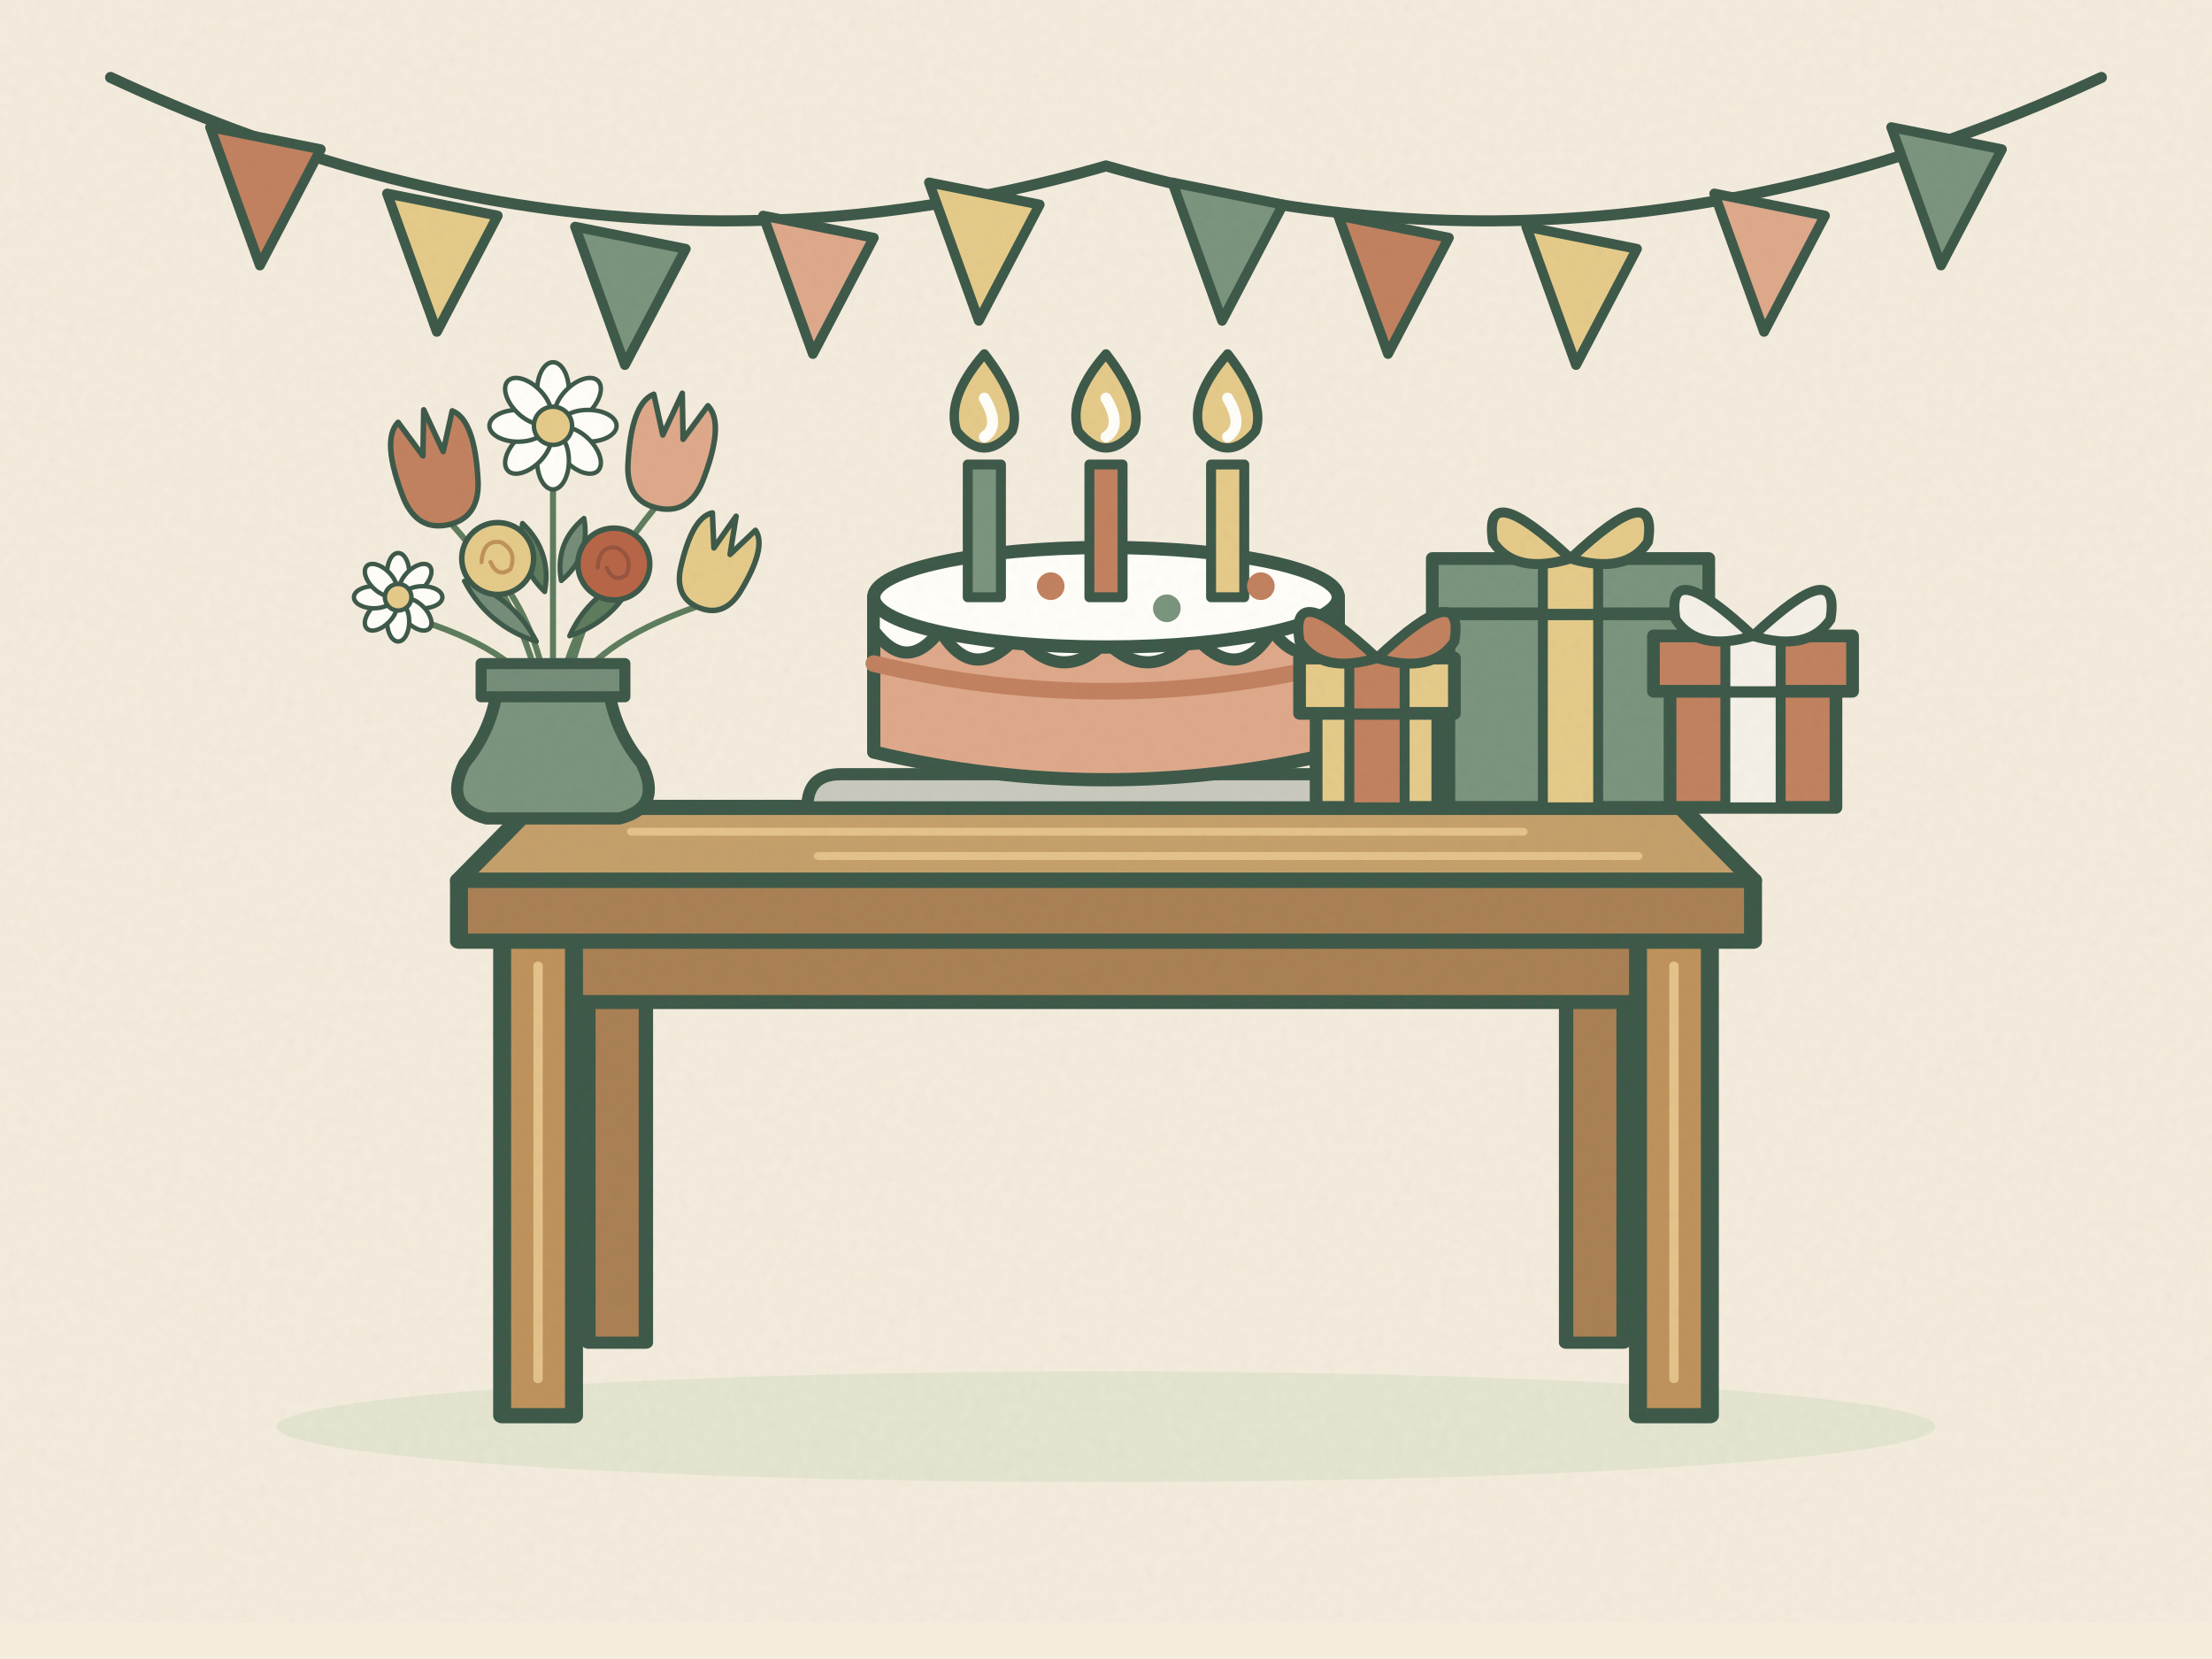
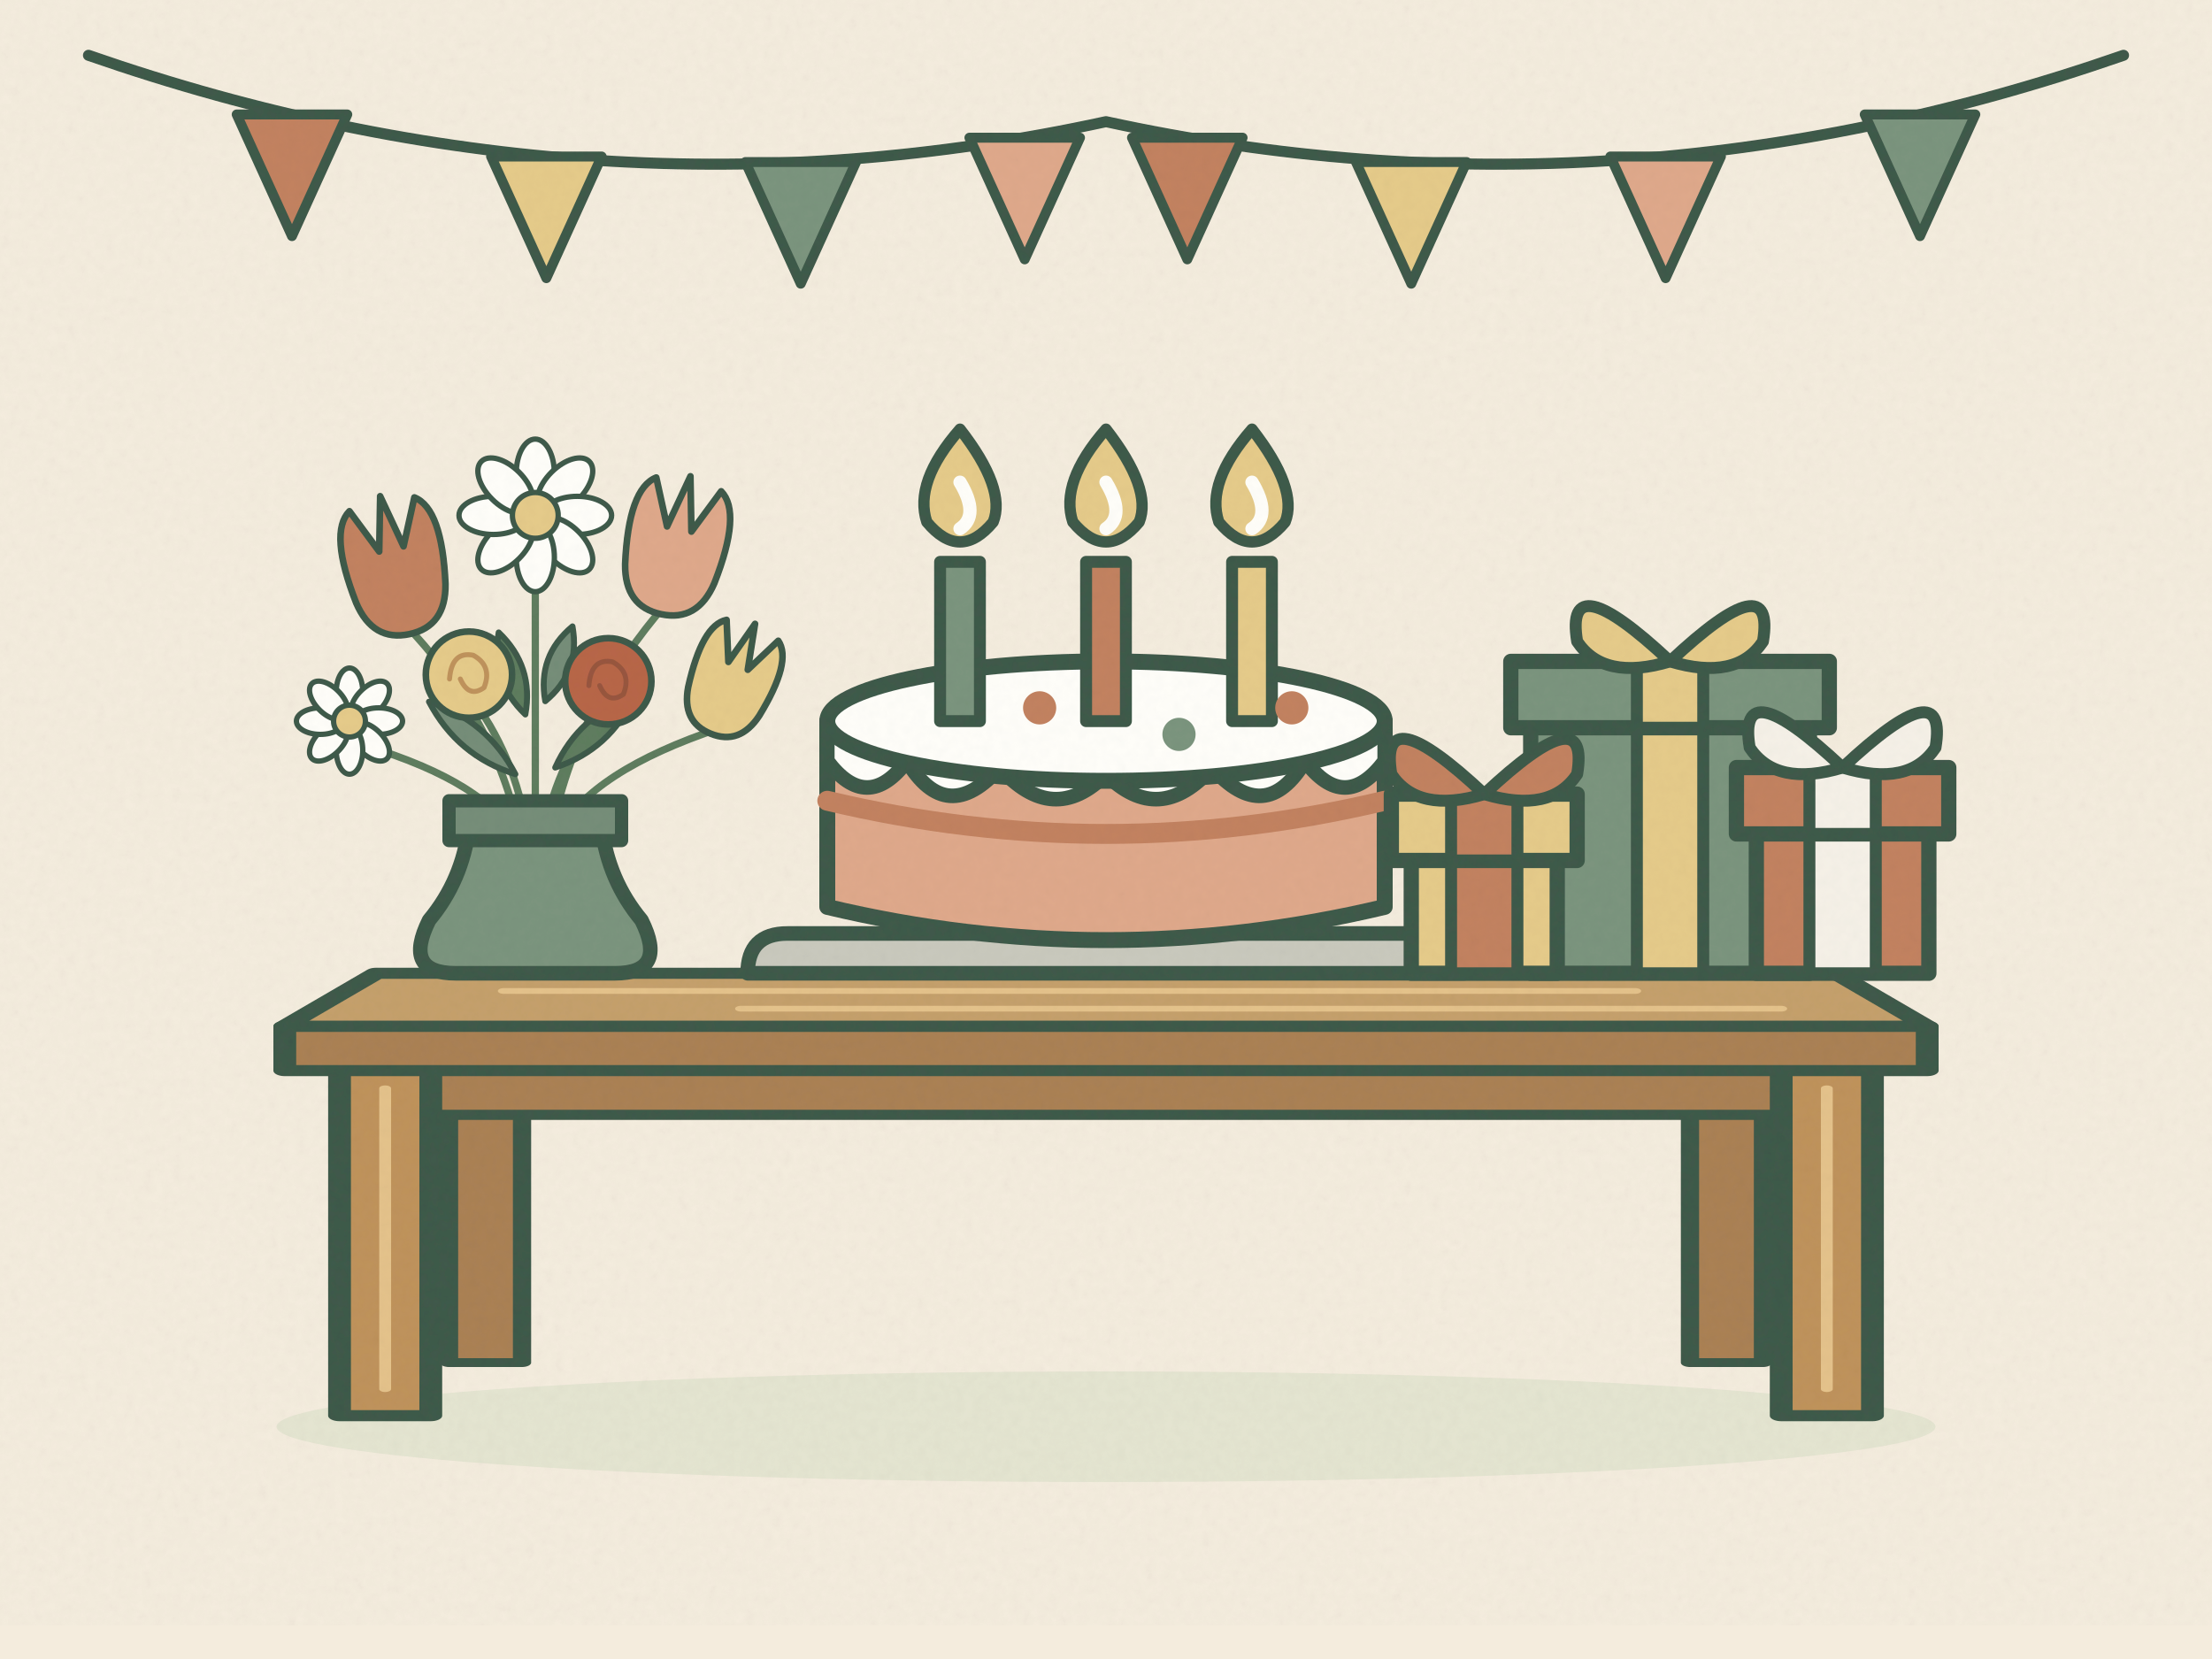
<svg xmlns="http://www.w3.org/2000/svg" width="400" height="300" viewBox="0 0 400 300">
  <defs>
    <filter id="grain">
      <feTurbulence type="fractalNoise" baseFrequency="0.58" numOctaves="3" stitchTiles="stitch" />
      <feColorMatrix type="saturate" values="0" />
      <feComponentTransfer>
        <feFuncA type="linear" slope="0.08" />
      </feComponentTransfer>
      <feBlend mode="multiply" in2="SourceGraphic" />
    </filter>
  </defs>
  <rect width="400" height="300" fill="#f4ecdd" />
  <g filter="url(#grain)">
    <ellipse cx="200" cy="258" rx="150" ry="10" fill="#dce0ca" opacity=".66" />
    <g stroke="#405a4b" stroke-linecap="round" stroke-linejoin="round">
-       <path d="M20 14Q110 56 200 30Q290 56 380 14" fill="none" stroke-width="2" />
-       <path d="M38 23L58 27L47 48Z" fill="#c28260" stroke-width="1.8" />
-       <path d="M70 35L90 39L79 60Z" fill="#e5cb8a" stroke-width="1.8" />
-       <path d="M104 41L124 45L113 66Z" fill="#7c947e" stroke-width="1.8" />
-       <path d="M138 39L158 43L147 64Z" fill="#dfa98b" stroke-width="1.8" />
-       <path d="M168 33L188 37L177 58Z" fill="#e5cb8a" stroke-width="1.8" />
-       <path d="M212 33L232 37L221 58Z" fill="#7c947e" stroke-width="1.8" />
-       <path d="M242 39L262 43L251 64Z" fill="#c28260" stroke-width="1.8" />
-       <path d="M276 41L296 45L285 66Z" fill="#e5cb8a" stroke-width="1.8" />
-       <path d="M310 35L330 39L319 60Z" fill="#dfa98b" stroke-width="1.8" />
-       <path d="M342 23L362 27L351 48Z" fill="#7c947e" stroke-width="1.8" />
-       <g transform="translate(200 256) scale(1.3 1.1)">
+       <path d="M16 10Q108 42 200 22Q292 42 384 10" fill="none" stroke-width="2" />
+       <path d="M42.8 20.7H62.8L52.8 42.7Z" fill="#c28260" stroke-width="1.8" />
+       <path d="M337.2 20.7H357.2L347.2 42.7Z" fill="#7c947e" stroke-width="1.8" />
+       <path d="M88.8 28.3H108.8L98.8 50.3Z" fill="#e5cb8a" stroke-width="1.8" />
+       <path d="M291.2 28.3H311.2L301.2 50.3Z" fill="#dfa98b" stroke-width="1.8" />
+       <path d="M134.8 29.3H154.8L144.8 51.3Z" fill="#7c947e" stroke-width="1.8" />
+       <path d="M245.2 29.3H265.2L255.2 51.3Z" fill="#e5cb8a" stroke-width="1.8" />
+       <path d="M175.3 24.9H195.3L185.3 46.9Z" fill="#dfa98b" stroke-width="1.8" />
+       <path d="M204.7 24.9H224.7L214.7 46.9Z" fill="#c28260" stroke-width="1.8" />
+       <g transform="translate(200 256) scale(1.65 .8)">
        <path d="M-72 -68H-64V-12H-72ZM64 -68H72V-12H64Z" fill="#aa8154" stroke-width="2" />
        <path d="M-82 -78H82V-68H-82Z" fill="#aa8154" stroke-width="2.3" />
        <path d="M-84 -79H-74V0H-84ZM74 -79H84V0H74Z" fill="#bf935b" stroke-width="2.5" />
        <path d="M-80 -100H80L90 -88H-90Z" fill="#c5a06c" stroke-width="2.5" />
        <path d="M-90 -88H90V-78H-90Z" fill="#aa8154" stroke-width="2.5" />
        <path d="M-66 -96H58M-40 -92H74M-79 -74V-6M79 -74V-6" fill="none" stroke="#e4c28b" stroke-width="1.3" />
      </g>
-       <g transform="translate(100 71) scale(.5)">
-         <path d="M-4.8 108Q-12 73 -40 44M0 108Q0 60 0 18M4.8 108Q12 70 40 38M-2.4 108Q-6 84 -20 66M2.64 108Q6.6 85 22 68M-6.72 108Q-16.8 91 -56 80M6.72 108Q16.8 89 56 76" fill="none" stroke="#5f7d5f" stroke-width="2.2" />
-         <path transform="translate(-6 90) rotate(-50)" d="M0 0Q-7 -17 0 -34Q7 -17 0 0Z" fill="#768e79" stroke-width="1.8" />
-         <path transform="translate(6 88) rotate(48)" d="M0 0Q-7 -16 0 -32Q7 -16 0 0Z" fill="#5f7d5f" stroke-width="1.8" />
-         <path transform="translate(-3 72) rotate(-18)" d="M0 0Q-7 -13 0 -26Q7 -13 0 0Z" fill="#5f7d5f" stroke-width="1.8" />
-         <path transform="translate(3 68) rotate(20)" d="M0 0Q-7 -12 0 -24Q7 -12 0 0Z" fill="#768e79" stroke-width="1.8" />
-         <path transform="translate(-40 38) rotate(-12) scale(1.25)" d="M-11 -2Q-14 -20 -8 -24L-3 -13L0 -26L3 -13L8 -24Q14 -20 11 -2Q9 8 0 8Q-9 8 -11 -2Z" fill="#c28260" stroke-width="1.6" />
-         <g transform="translate(0 12) scale(1.15)" stroke-width="1.4">
-           <g fill="#fffef9">
-             <ellipse cx="0" cy="-11" rx="5" ry="9" transform="rotate(0)" />
-             <ellipse cx="0" cy="-11" rx="5" ry="9" transform="rotate(45)" />
-             <ellipse cx="0" cy="-11" rx="5" ry="9" transform="rotate(90)" />
-             <ellipse cx="0" cy="-11" rx="5" ry="9" transform="rotate(135)" />
-             <ellipse cx="0" cy="-11" rx="5" ry="9" transform="rotate(180)" />
-             <ellipse cx="0" cy="-11" rx="5" ry="9" transform="rotate(225)" />
-             <ellipse cx="0" cy="-11" rx="5" ry="9" transform="rotate(270)" />
-             <ellipse cx="0" cy="-11" rx="5" ry="9" transform="rotate(315)" />
+       <g transform="translate(200 176) scale(1.2) translate(-200 -146)">
+         <g transform="translate(114 71) scale(.5)">
+           <path d="M-4.8 108Q-12 73 -40 44M0 108Q0 60 0 18M4.8 108Q12 70 40 38M-2.4 108Q-6 84 -20 66M2.64 108Q6.6 85 22 68M-6.72 108Q-16.8 91 -56 80M6.72 108Q16.8 89 56 76" fill="none" stroke="#5f7d5f" stroke-width="2.2" />
+           <path transform="translate(-6 90) rotate(-50)" d="M0 0Q-7 -17 0 -34Q7 -17 0 0Z" fill="#768e79" stroke-width="1.8" />
+           <path transform="translate(6 88) rotate(48)" d="M0 0Q-7 -16 0 -32Q7 -16 0 0Z" fill="#5f7d5f" stroke-width="1.8" />
+           <path transform="translate(-3 72) rotate(-18)" d="M0 0Q-7 -13 0 -26Q7 -13 0 0Z" fill="#5f7d5f" stroke-width="1.8" />
+           <path transform="translate(3 68) rotate(20)" d="M0 0Q-7 -12 0 -24Q7 -12 0 0Z" fill="#768e79" stroke-width="1.8" />
+           <path transform="translate(-40 38) rotate(-12) scale(1.25)" d="M-11 -2Q-14 -20 -8 -24L-3 -13L0 -26L3 -13L8 -24Q14 -20 11 -2Q9 8 0 8Q-9 8 -11 -2Z" fill="#c28260" stroke-width="1.6" />
+           <g transform="translate(0 12) scale(1.15)" stroke-width="1.4">
+             <g fill="#fffef9">
+               <ellipse cx="0" cy="-11" rx="5" ry="9" transform="rotate(0)" />
+               <ellipse cx="0" cy="-11" rx="5" ry="9" transform="rotate(45)" />
+               <ellipse cx="0" cy="-11" rx="5" ry="9" transform="rotate(90)" />
+               <ellipse cx="0" cy="-11" rx="5" ry="9" transform="rotate(135)" />
+               <ellipse cx="0" cy="-11" rx="5" ry="9" transform="rotate(180)" />
+               <ellipse cx="0" cy="-11" rx="5" ry="9" transform="rotate(225)" />
+               <ellipse cx="0" cy="-11" rx="5" ry="9" transform="rotate(270)" />
+               <ellipse cx="0" cy="-11" rx="5" ry="9" transform="rotate(315)" />
+             </g>
+             <circle r="6" fill="#e5cb8a" />
          </g>
-           <circle r="6" fill="#e5cb8a" />
+           <path transform="translate(40 32) rotate(12) scale(1.25)" d="M-11 -2Q-14 -20 -8 -24L-3 -13L0 -26L3 -13L8 -24Q14 -20 11 -2Q9 8 0 8Q-9 8 -11 -2Z" fill="#dfa98b" stroke-width="1.6" />
+           <circle cx="-20" cy="60" r="13" fill="#e5cb8a" stroke-width="2" />
+           <path d="M-25.85 61.3Q-25.2 52.85 -18.7 54.15Q-12.85 57.4 -15.45 63.9Q-20 67.15 -22.6 61.3" fill="none" stroke="#bf935b" stroke-width="1.5" />
+           <circle cx="22" cy="62" r="13" fill="#b8664a" stroke-width="2" />
+           <path d="M16.15 63.3Q16.8 54.85 23.3 56.15Q29.15 59.4 26.55 65.9Q22 69.15 19.4 63.3" fill="none" stroke="#98573f" stroke-width="1.5" />
+           <g transform="translate(-56 74) scale(0.8)" stroke-width="2">
+             <g fill="#fffef9">
+               <ellipse cx="0" cy="-11" rx="5" ry="9" transform="rotate(0)" />
+               <ellipse cx="0" cy="-11" rx="5" ry="9" transform="rotate(45)" />
+               <ellipse cx="0" cy="-11" rx="5" ry="9" transform="rotate(90)" />
+               <ellipse cx="0" cy="-11" rx="5" ry="9" transform="rotate(135)" />
+               <ellipse cx="0" cy="-11" rx="5" ry="9" transform="rotate(180)" />
+               <ellipse cx="0" cy="-11" rx="5" ry="9" transform="rotate(225)" />
+               <ellipse cx="0" cy="-11" rx="5" ry="9" transform="rotate(270)" />
+               <ellipse cx="0" cy="-11" rx="5" ry="9" transform="rotate(315)" />
+             </g>
+             <circle r="6" fill="#e5cb8a" />
+           </g>
+           <path transform="translate(56 70) rotate(22) scale(1.05)" d="M-11 -2Q-14 -20 -8 -24L-3 -13L0 -26L3 -13L8 -24Q14 -20 11 -2Q9 8 0 8Q-9 8 -11 -2Z" fill="#e5cb8a" stroke-width="1.9" />
        </g>
-         <path transform="translate(40 32) rotate(12) scale(1.25)" d="M-11 -2Q-14 -20 -8 -24L-3 -13L0 -26L3 -13L8 -24Q14 -20 11 -2Q9 8 0 8Q-9 8 -11 -2Z" fill="#dfa98b" stroke-width="1.6" />
-         <circle cx="-20" cy="60" r="13" fill="#e5cb8a" stroke-width="2" />
-         <path d="M-25.85 61.3Q-25.2 52.85 -18.7 54.15Q-12.85 57.4 -15.45 63.9Q-20 67.15 -22.6 61.3" fill="none" stroke="#bf935b" stroke-width="1.5" />
-         <circle cx="22" cy="62" r="13" fill="#b8664a" stroke-width="2" />
-         <path d="M16.15 63.3Q16.8 54.85 23.3 56.15Q29.15 59.4 26.55 65.9Q22 69.15 19.4 63.3" fill="none" stroke="#98573f" stroke-width="1.5" />
-         <g transform="translate(-56 74) scale(0.8)" stroke-width="2">
-           <g fill="#fffef9">
-             <ellipse cx="0" cy="-11" rx="5" ry="9" transform="rotate(0)" />
-             <ellipse cx="0" cy="-11" rx="5" ry="9" transform="rotate(45)" />
-             <ellipse cx="0" cy="-11" rx="5" ry="9" transform="rotate(90)" />
-             <ellipse cx="0" cy="-11" rx="5" ry="9" transform="rotate(135)" />
-             <ellipse cx="0" cy="-11" rx="5" ry="9" transform="rotate(180)" />
-             <ellipse cx="0" cy="-11" rx="5" ry="9" transform="rotate(225)" />
-             <ellipse cx="0" cy="-11" rx="5" ry="9" transform="rotate(270)" />
-             <ellipse cx="0" cy="-11" rx="5" ry="9" transform="rotate(315)" />
-           </g>
-           <circle r="6" fill="#e5cb8a" />
-         </g>
-         <path transform="translate(56 70) rotate(22) scale(1.05)" d="M-11 -2Q-14 -20 -8 -24L-3 -13L0 -26L3 -13L8 -24Q14 -20 11 -2Q9 8 0 8Q-9 8 -11 -2Z" fill="#e5cb8a" stroke-width="1.9" />
+         <path d="M104 124Q103 132 98 138Q94 146 102 146H126Q134 146 130 138Q125 132 124 124Z" fill="#7c947e" stroke-width="2.2" />
+         <path d="M101 120H127V126H101Z" fill="#768e79" stroke-width="2" />
+         <path d="M146 146Q146 140 152 140H248Q254 140 254 146Z" fill="#c9c9bd" stroke-width="2.2" />
+         <path d="M158 108V136Q200 146 242 136V108Z" fill="#dfa98b" stroke-width="2.4" />
+         <path d="M158 120Q200 130 242 120" fill="none" stroke="#c28260" stroke-width="3" />
+         <path d="M158 108V114Q164 122 170 114Q176 124 184 115Q192 124 200 116Q208 124 216 115Q224 124 230 114Q236 122 242 114V108Z" fill="#fffef9" stroke-width="2.2" />
+         <ellipse cx="200" cy="108" rx="42" ry="9" fill="#fffef9" stroke-width="2.4" />
+         <path d="M175 108V84H181V108Z" fill="#7c947e" stroke-width="1.8" />
+         <path d="M178 64Q185 73 183 78Q178 84 173 78Q171 72 178 64Z" fill="#e5cb8a" stroke-width="1.7" />
+         <path d="M178 72Q181 77 178 79" fill="none" stroke="#fffef9" stroke-width="2" />
+         <path d="M197 108V84H203V108Z" fill="#c28260" stroke-width="1.8" />
+         <path d="M200 64Q207 73 205 78Q200 84 195 78Q193 72 200 64Z" fill="#e5cb8a" stroke-width="1.7" />
+         <path d="M200 72Q203 77 200 79" fill="none" stroke="#fffef9" stroke-width="2" />
+         <path d="M219 108V84H225V108Z" fill="#e5cb8a" stroke-width="1.8" />
+         <path d="M222 64Q229 73 227 78Q222 84 217 78Q215 72 222 64Z" fill="#e5cb8a" stroke-width="1.7" />
+         <path d="M222 72Q225 77 222 79" fill="none" stroke="#fffef9" stroke-width="2" />
+         <circle cx="190" cy="106" r="2.5" fill="#c28260" stroke="none" />
+         <circle cx="211" cy="110" r="2.5" fill="#7c947e" stroke="none" />
+         <circle cx="228" cy="106" r="2.5" fill="#c28260" stroke="none" />
+         <path d="M264 108H306V146H264Z" fill="#7c947e" stroke-width="2.3" />
+         <path d="M280 108H290V146H280Z" fill="#e5cb8a" stroke-width="1.8" />
+         <path d="M261 99H309V109H261Z" fill="#7c947e" stroke-width="2.3" />
+         <path d="M280 99H290V109H280Z" fill="#e5cb8a" stroke-width="1.8" />
+         <path d="M285 99Q269 84 271 96Q275 102 285 99Q301 84 299 96Q295 102 285 99Z" fill="#e5cb8a" stroke-width="1.8" />
+         <path d="M298 124H324V146H298Z" fill="#c28260" stroke-width="2.3" />
+         <path d="M306 124H316V146H306Z" fill="#f5f1e7" stroke-width="1.8" />
+         <path d="M295 115H327V125H295Z" fill="#c28260" stroke-width="2.3" />
+         <path d="M306 115H316V125H306Z" fill="#f5f1e7" stroke-width="1.8" />
+         <path d="M311 115Q295 100 297 112Q301 118 311 115Q327 100 325 112Q321 118 311 115Z" fill="#f5f1e7" stroke-width="1.8" />
+         <path d="M246 128H268V146H246Z" fill="#e5cb8a" stroke-width="2.3" />
+         <path d="M252 128H262V146H252Z" fill="#c28260" stroke-width="1.8" />
+         <path d="M243 119H271V129H243Z" fill="#e5cb8a" stroke-width="2.3" />
+         <path d="M252 119H262V129H252Z" fill="#c28260" stroke-width="1.8" />
+         <path d="M257 119Q241 104 243 116Q247 122 257 119Q273 104 271 116Q267 122 257 119Z" fill="#c28260" stroke-width="1.8" />
      </g>
-       <path d="M90 124Q89 132 84 138Q80 146 88 148H112Q120 146 116 138Q111 132 110 124Z" fill="#7c947e" stroke-width="2.2" />
-       <path d="M87 120H113V126H87Z" fill="#768e79" stroke-width="2" />
-       <path d="M146 146Q146 140 152 140H248Q254 140 254 146Z" fill="#c9c9bd" stroke-width="2.2" />
-       <path d="M158 108V136Q200 146 242 136V108Z" fill="#dfa98b" stroke-width="2.4" />
-       <path d="M158 120Q200 130 242 120" fill="none" stroke="#c28260" stroke-width="3" />
-       <path d="M158 108V114Q164 122 170 114Q176 124 184 115Q192 124 200 116Q208 124 216 115Q224 124 230 114Q236 122 242 114V108Z" fill="#fffef9" stroke-width="2.2" />
-       <ellipse cx="200" cy="108" rx="42" ry="9" fill="#fffef9" stroke-width="2.4" />
-       <path d="M175 108V84H181V108Z" fill="#7c947e" stroke-width="1.8" />
-       <path d="M178 64Q185 73 183 78Q178 84 173 78Q171 72 178 64Z" fill="#e5cb8a" stroke-width="1.7" />
-       <path d="M178 72Q181 77 178 79" fill="none" stroke="#fffef9" stroke-width="2" />
-       <path d="M197 108V84H203V108Z" fill="#c28260" stroke-width="1.8" />
-       <path d="M200 64Q207 73 205 78Q200 84 195 78Q193 72 200 64Z" fill="#e5cb8a" stroke-width="1.7" />
-       <path d="M200 72Q203 77 200 79" fill="none" stroke="#fffef9" stroke-width="2" />
-       <path d="M219 108V84H225V108Z" fill="#e5cb8a" stroke-width="1.8" />
-       <path d="M222 64Q229 73 227 78Q222 84 217 78Q215 72 222 64Z" fill="#e5cb8a" stroke-width="1.7" />
-       <path d="M222 72Q225 77 222 79" fill="none" stroke="#fffef9" stroke-width="2" />
-       <circle cx="190" cy="106" r="2.5" fill="#c28260" stroke="none" />
-       <circle cx="211" cy="110" r="2.5" fill="#7c947e" stroke="none" />
-       <circle cx="228" cy="106" r="2.5" fill="#c28260" stroke="none" />
-       <path d="M262 110H306V146H262Z" fill="#7c947e" stroke-width="2.3" />
-       <path d="M279 110H289V146H279Z" fill="#e5cb8a" stroke-width="1.8" />
-       <path d="M259 101H309V111H259Z" fill="#7c947e" stroke-width="2.3" />
-       <path d="M279 101H289V111H279Z" fill="#e5cb8a" stroke-width="1.8" />
-       <path d="M284 101Q268 86 270 98Q274 104 284 101Q300 86 298 98Q294 104 284 101Z" fill="#e5cb8a" stroke-width="1.8" />
-       <path d="M302 124H332V146H302Z" fill="#c28260" stroke-width="2.3" />
-       <path d="M312 124H322V146H312Z" fill="#f5f1e7" stroke-width="1.8" />
-       <path d="M299 115H335V125H299Z" fill="#c28260" stroke-width="2.3" />
-       <path d="M312 115H322V125H312Z" fill="#f5f1e7" stroke-width="1.8" />
-       <path d="M317 115Q301 100 303 112Q307 118 317 115Q333 100 331 112Q327 118 317 115Z" fill="#f5f1e7" stroke-width="1.8" />
-       <path d="M238 128H260V146H238Z" fill="#e5cb8a" stroke-width="2.3" />
-       <path d="M244 128H254V146H244Z" fill="#c28260" stroke-width="1.8" />
-       <path d="M235 119H263V129H235Z" fill="#e5cb8a" stroke-width="2.3" />
-       <path d="M244 119H254V129H244Z" fill="#c28260" stroke-width="1.8" />
-       <path d="M249 119Q233 104 235 116Q239 122 249 119Q265 104 263 116Q259 122 249 119Z" fill="#c28260" stroke-width="1.8" />
    </g>
  </g>
</svg>
